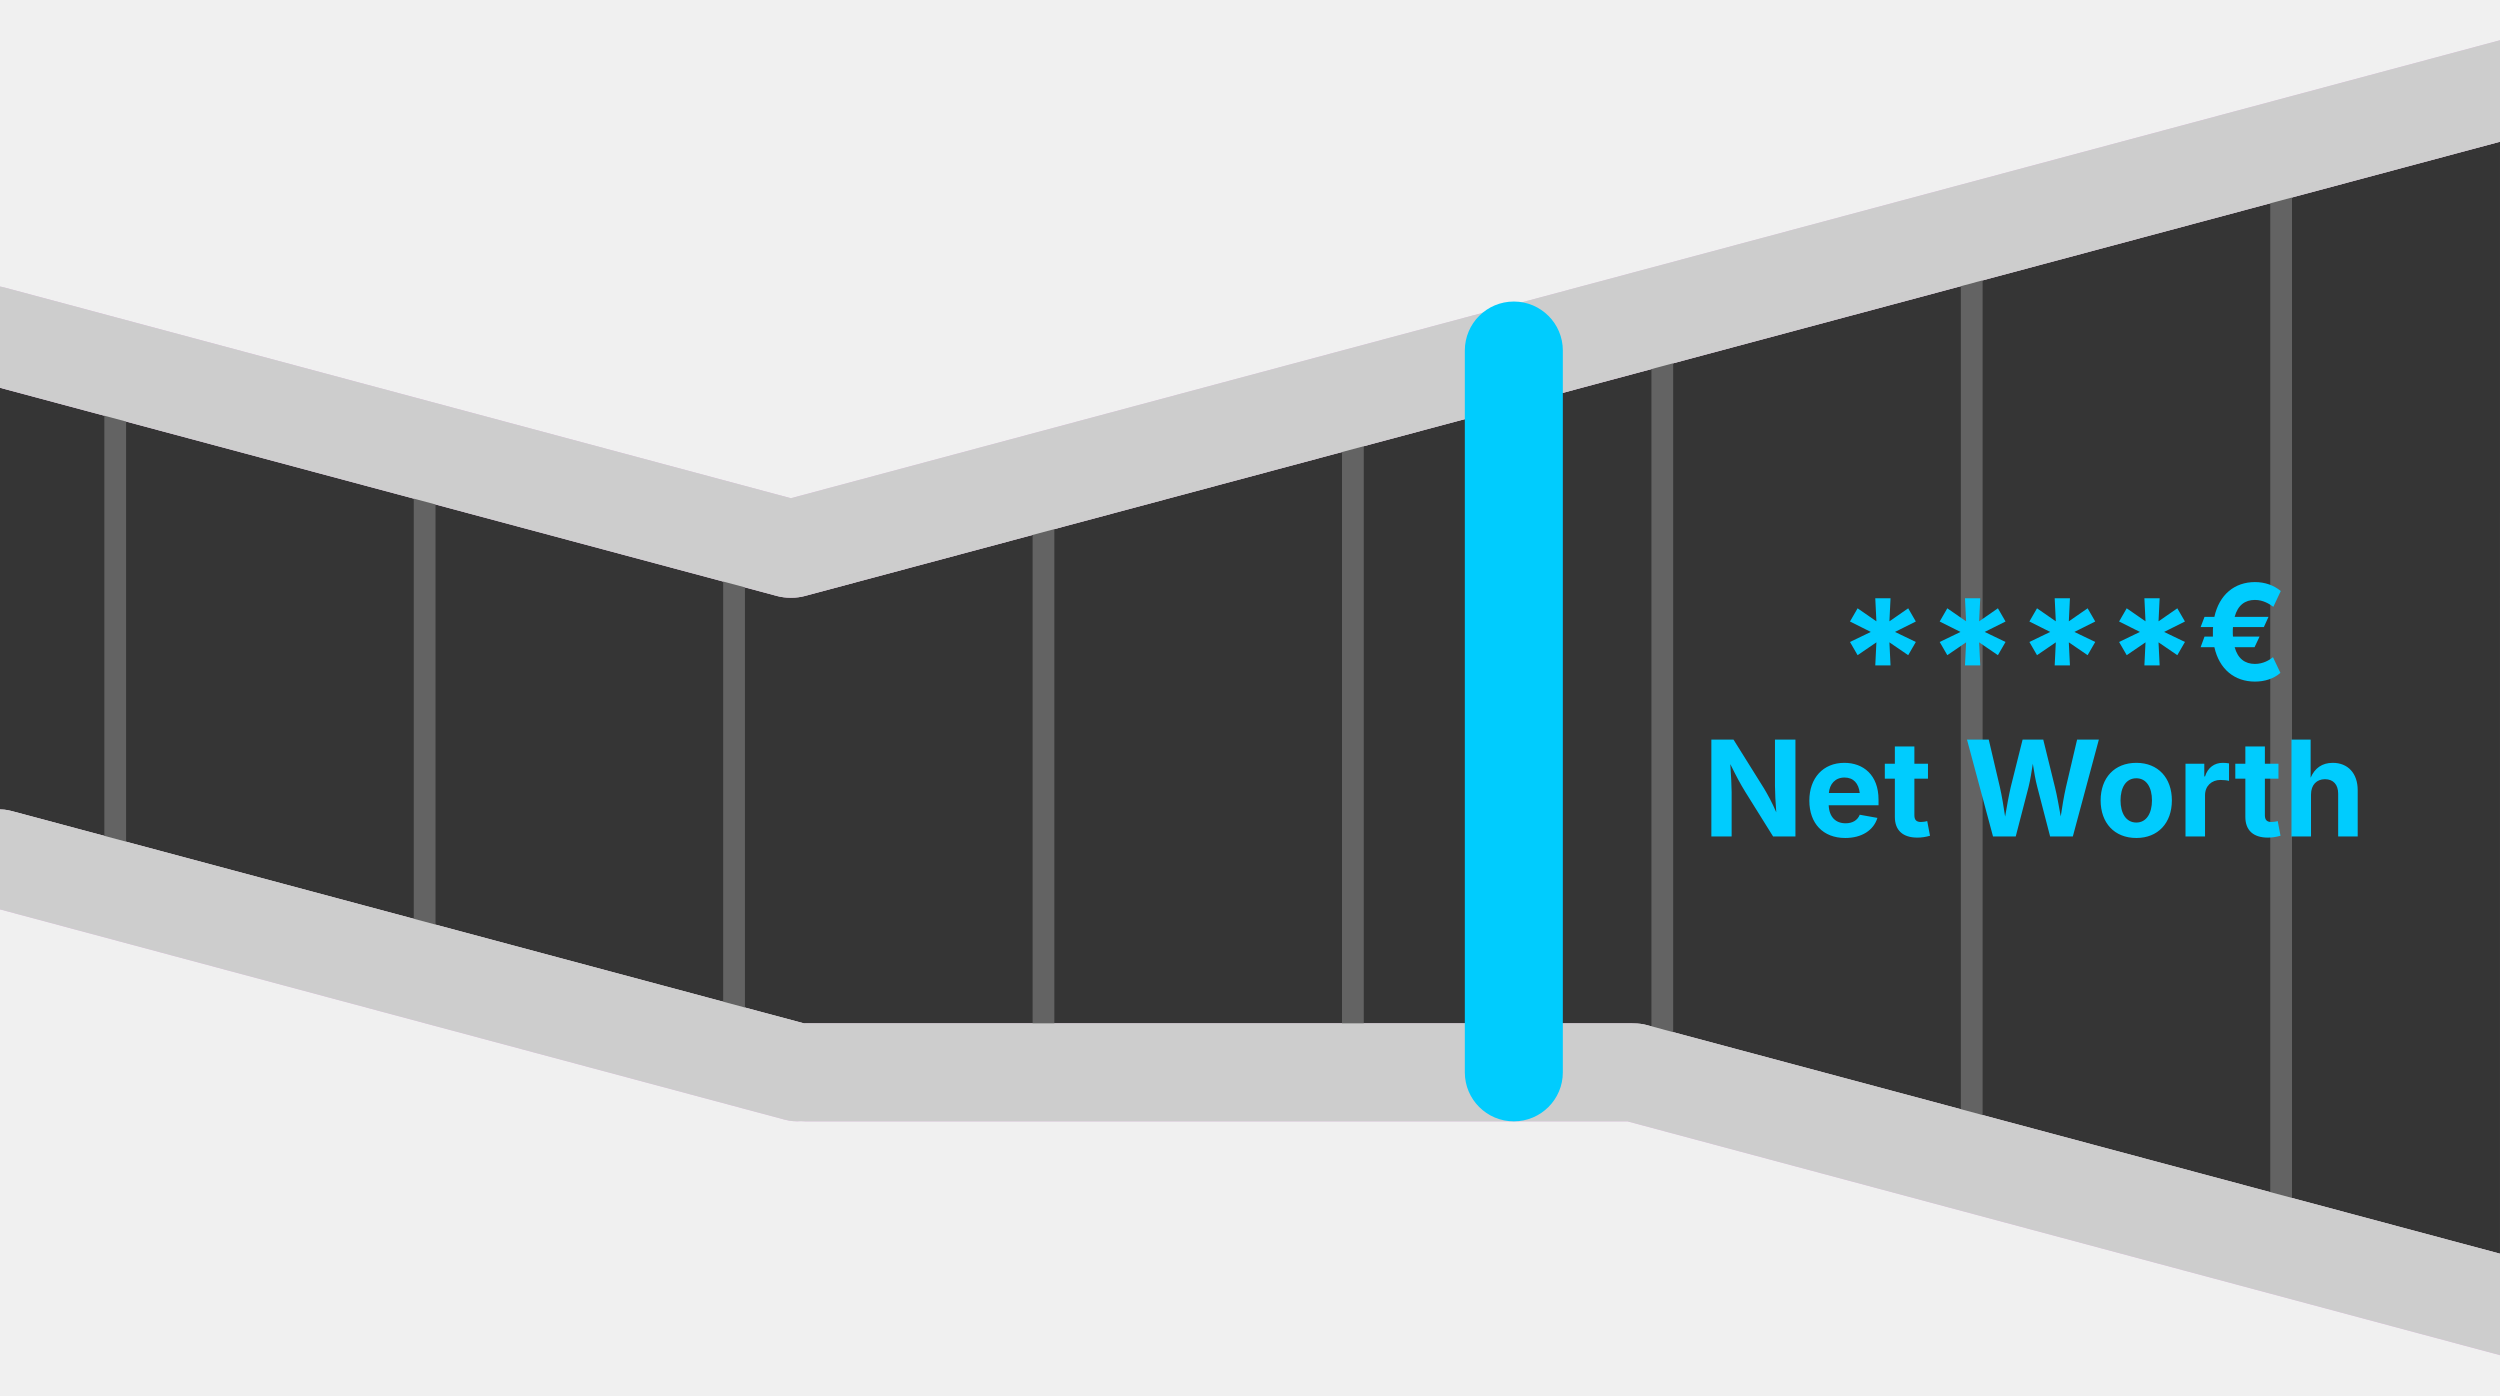
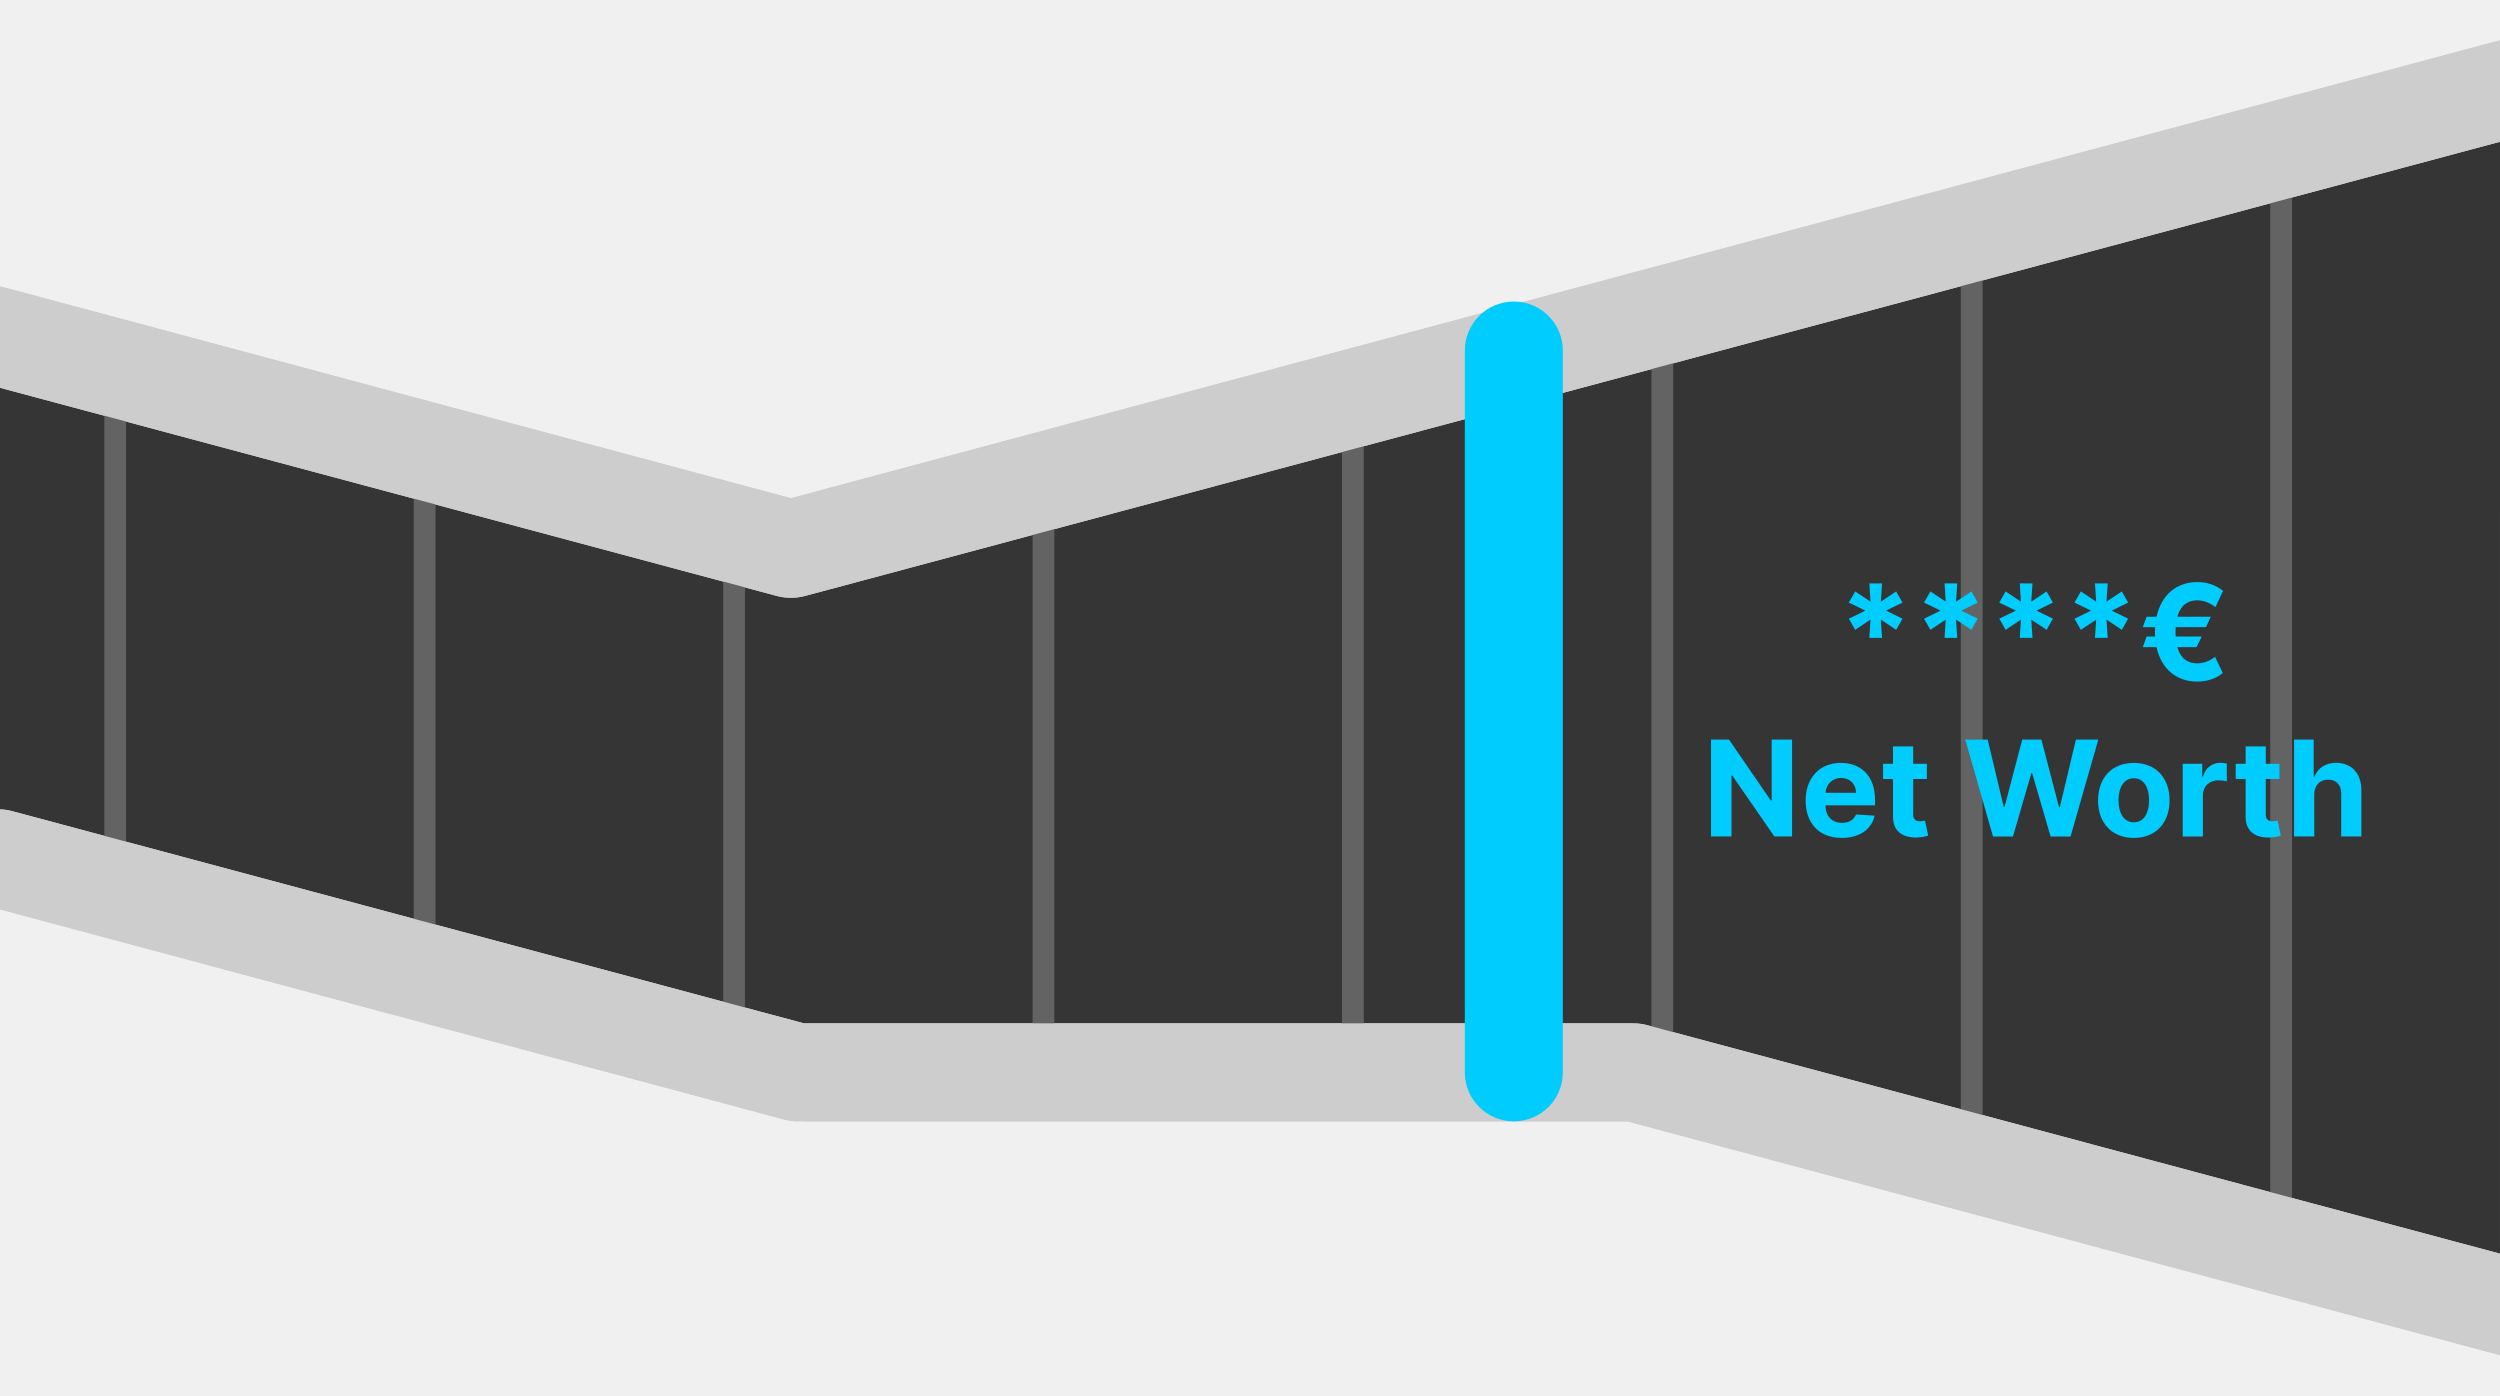
<svg xmlns="http://www.w3.org/2000/svg" width="210mm" height="117.214mm" viewBox="0 0 210 117.214" version="1.1" id="svg1134">
  <defs id="defs1131">
    <clipPath clipPathUnits="userSpaceOnUse" id="clipPath13683-99">
      <rect style="display:inline;fill:#c822c7;fill-opacity:0.242;stroke:#565d54;stroke-width:0;stroke-miterlimit:0;stroke-dasharray:none;stroke-opacity:0.242" id="rect13685-7" width="46.552" height="25.983" x="6.724" y="2.008" ry="0" transform="rotate(-15)" />
    </clipPath>
    <clipPath clipPathUnits="userSpaceOnUse" id="clipPath13679-9">
      <rect style="display:inline;fill:#c822c7;fill-opacity:0.242;stroke:#565d54;stroke-width:0;stroke-miterlimit:0;stroke-dasharray:none;stroke-opacity:0.242" id="rect13681-5" width="46.552" height="25.983" x="6.724" y="2.008" ry="0" transform="rotate(-15)" />
    </clipPath>
  </defs>
  <g id="layer1">
    <path id="path13963" style="display:inline;fill:#c822c7;fill-opacity:0.242;stroke:#565d54;stroke-width:0;stroke-miterlimit:0;stroke-dasharray:none;stroke-opacity:0.242" d="m 210,105.308 -4.604,-1.233 -29.557,-7.921 c -0.014,-0.004 -0.032,-0.008 -0.046,-0.013 L 138.328,86.103 c -0.173,-0.046 -0.345,-0.08 -0.518,-0.102 -0.172,-0.022 -0.345,-0.032 -0.515,-0.036 h -0.002 c -0.07,-0.004 -0.139,-0.004 -0.21,-0.004 H 67.649 c -0.037,0 -0.073,0.004 -0.11,0.004 L 0.979,68.128 C 0.773,68.073 0.565,68.035 0.359,68.012 0.238,67.999 0.12,67.999 3.1253989e-5,67.999 v 8.39 L 65.917,94.052 c 0.232,0.062 0.464,0.103 0.695,0.124 0.231,0.023 0.462,0.019 0.688,0.002 0.115,0.008 0.232,0.019 0.35,0.019 h 69.061 l 66.555,17.834 c 0.014,0.004 0.032,0.008 0.046,0.013 l 6.688,1.793 z" />
    <path id="path13961" style="display:inline;fill:#353535;fill-opacity:1;stroke:#565d54;stroke-width:0;stroke-miterlimit:0;stroke-dasharray:none;stroke-opacity:0.242" d="m 210,11.905 -54.545,14.617 c -0.024,0.004 -0.048,0.008 -0.072,0.019 l -20.713,5.551 c -0.005,10e-4 -0.009,0.004 -0.014,0.004 l -0.671,0.179 -66.397,17.792 c -0.176,0.048 -0.353,0.08 -0.529,0.102 -0.176,0.023 -0.351,0.036 -0.525,0.036 -0.033,10e-4 -0.067,0.002 -0.1,0.002 -0.034,-6.4e-4 -0.069,-8.3e-4 -0.103,-0.002 -0.174,-9.1e-4 -0.349,-0.013 -0.525,-0.036 -0.176,-0.023 -0.353,-0.056 -0.529,-0.102 L 2.2246843e-5,32.575 V 68 C 0.12,68.002 0.238,68 0.359,68.012 c 0.206,0.023 0.414,0.061 0.62,0.116 L 67.539,85.966 c 0.037,-9.5e-4 0.073,-0.004 0.11,-0.004 h 69.434 c 0.07,0 0.14,0.004 0.21,0.008 h 0.002 c 0.171,0.002 0.343,0.013 0.515,0.036 0.172,0.023 0.345,0.056 0.518,0.102 l 37.464,10.038 c 0.014,0.004 0.032,0.008 0.046,0.013 l 29.557,7.921 4.604,1.233 z" />
    <path id="path13958" style="display:inline;fill:#c822c7;fill-opacity:0.242;stroke:#565d54;stroke-width:0;stroke-miterlimit:0;stroke-dasharray:none;stroke-opacity:0.242" d="m 210,3.382 -11.078,2.968 -45.598,12.218 c -0.008,0.002 -0.015,0.004 -0.024,0.008 l -21.447,5.746 c -0.004,0.001 -0.009,0.004 -0.014,0.004 L 66.434,41.852 0.34,24.142 C 0.227,24.111 0.114,24.09 3.2266028e-5,24.07 v 8.504 L 65.278,50.066 c 0.176,0.048 0.353,0.08 0.529,0.102 0.176,0.022 0.351,0.036 0.525,0.036 0.034,0.001 0.068,0.002 0.103,0.002 0.033,-6.3e-4 0.067,-8.7e-4 0.1,-0.002 0.174,-9.1e-4 0.349,-0.013 0.525,-0.036 0.176,-0.023 0.353,-0.056 0.529,-0.102 l 66.397,-17.792 0.671,-0.179 c 0.005,-0.001 0.009,-0.004 0.014,-0.004 l 20.713,-5.551 c 0.024,-0.004 0.048,-0.008 0.072,-0.019 l 54.545,-14.617 z" />
    <rect style="fill:#636363;fill-opacity:1;stroke:#565d54;stroke-width:0;stroke-miterlimit:0;stroke-dasharray:none;stroke-opacity:0.242" id="rect18804-2" width="1.827" height="57.038" x="112.729" y="33.608" ry="0.163" />
    <rect style="fill:#636363;fill-opacity:1;stroke:#565d54;stroke-width:0;stroke-miterlimit:0;stroke-dasharray:none;stroke-opacity:0.242" id="rect18804-6-0" width="1.827" height="48.78" x="86.738" y="41.866" ry="0.139" />
    <rect style="fill:#636363;fill-opacity:1;stroke:#565d54;stroke-width:0;stroke-miterlimit:0;stroke-dasharray:none;stroke-opacity:0.242" id="rect18804-6-9-1" width="1.827" height="48.78" x="60.747" y="41.866" ry="0.139" />
    <rect style="fill:#636363;fill-opacity:1;stroke:#565d54;stroke-width:0;stroke-miterlimit:0;stroke-dasharray:none;stroke-opacity:0.242" id="rect18804-6-4-9" width="1.827" height="42.903" x="34.757" y="37.155" ry="0.122" />
    <rect style="fill:#636363;fill-opacity:1;stroke:#565d54;stroke-width:0;stroke-miterlimit:0;stroke-dasharray:none;stroke-opacity:0.242" id="rect18804-6-9-2-5" width="1.827" height="42.655" x="8.766" y="28.877" ry="0.122" />
    <rect style="fill:#636363;fill-opacity:1;stroke:#565d54;stroke-width:0;stroke-miterlimit:0;stroke-dasharray:none;stroke-opacity:0.242" id="rect18804-6-0-5" width="1.827" height="90.126" x="190.702" y="12.192" ry="0.257" />
    <rect style="fill:#636363;fill-opacity:1;stroke:#565d54;stroke-width:0;stroke-miterlimit:0;stroke-dasharray:none;stroke-opacity:0.242" id="rect18804-6-9-1-8" width="1.827" height="76.87" x="164.711" y="18.709" ry="0.219" />
    <rect style="fill:#636363;fill-opacity:1;stroke:#565d54;stroke-width:0;stroke-miterlimit:0;stroke-dasharray:none;stroke-opacity:0.242" id="rect18804-6-4-9-7" width="1.827" height="61.338" x="138.72" y="27.938" ry="0.175" />
-     <text xml:space="preserve" style="font-style:normal;font-weight:normal;font-size:11.19px;line-height:1.25;font-family:sans-serif;fill:#00ccfe;fill-opacity:1;stroke:none;stroke-width:0.265" x="143.018" y="70.266" id="text238-2-3-6-5">
-       <tspan style="font-style:normal;font-variant:normal;font-weight:bold;font-stretch:normal;font-family:Inter;-inkscape-font-specification:'Inter Bold';fill:#00ccfe;fill-opacity:1;stroke-width:0.265" x="143.018" y="70.266" id="tspan708-9-1-9-6">Net Worth</tspan>
-     </text>
-     <text xml:space="preserve" style="font-style:normal;font-weight:normal;font-size:11.19px;line-height:1.25;font-family:sans-serif;fill:#00ccfe;fill-opacity:1;stroke:none;stroke-width:0.265" x="154.397" y="57.144" id="text238-2-7-7-2-9">
-       <tspan style="font-style:normal;font-variant:normal;font-weight:bold;font-stretch:normal;font-family:Inter;-inkscape-font-specification:'Inter Bold';fill:#00ccfe;fill-opacity:1;stroke-width:0.265" x="154.397" y="57.144" id="tspan708-9-4-6-9-0">****€</tspan>
-     </text>
+     <g aria-label="Net Worth" id="text238-2-3-6-5" style="font-size:11.19px;line-height:1.25;fill:#00ccfe;stroke-width:0.265">
+       <path d="m 150.533,62.127 h -1.713 v 5.118 h -0.071 l -3.513,-5.118 h -1.51 v 8.138 h 1.721 v -5.122 h 0.06 l 3.541,5.122 h 1.486 z" style="font-weight:bold;font-family:Inter;-inkscape-font-specification:'Inter Bold'" id="path1261" />
+       <path d="m 154.701,70.385 c 1.51,0 2.527,-0.735 2.766,-1.868 l -1.566,-0.103 c -0.171,0.465 -0.608,0.707 -1.172,0.707 -0.846,0 -1.383,-0.56 -1.383,-1.47 v -0.004 h 4.157 v -0.465 c 0,-2.074 -1.256,-3.1 -2.869,-3.1 -1.796,0 -2.961,1.276 -2.961,3.159 0,1.935 1.148,3.143 3.028,3.143 z m -1.355,-3.787 c 0.036,-0.695 0.564,-1.252 1.315,-1.252 0.735,0 1.244,0.525 1.248,1.252 z" style="font-weight:bold;font-family:Inter;-inkscape-font-specification:'Inter Bold'" id="path1263" />
+       <path d="m 161.854,64.162 h -1.148 v -1.462 h -1.693 v 1.462 h -0.835 v 1.272 h 0.835 v 3.179 c -0.008,1.196 0.807,1.788 2.035,1.737 0.437,-0.016 0.747,-0.103 0.918,-0.159 l -0.266,-1.26 c -0.083,0.016 -0.262,0.056 -0.421,0.056 -0.338,0 -0.572,-0.127 -0.572,-0.596 v -2.957 h 1.148 z" style="font-weight:bold;font-family:Inter;-inkscape-font-specification:'Inter Bold'" id="path1265" />
+       <path d="m 167.413,70.266 h 1.677 l 1.546,-5.321 h 0.064 l 1.55,5.321 h 1.677 l 2.329,-8.138 h -1.88 l -1.347,5.667 h -0.071 l -1.482,-5.667 h -1.609 l -1.486,5.655 h -0.068 l -1.347,-5.655 h -1.88 z" style="font-weight:bold;font-family:Inter;-inkscape-font-specification:'Inter Bold'" id="path1267" />
+       <path d="m 179.24,70.385 c 1.852,0 3.004,-1.268 3.004,-3.147 0,-1.892 -1.152,-3.155 -3.004,-3.155 -1.852,0 -3.004,1.264 -3.004,3.155 0,1.88 1.152,3.147 3.004,3.147 z m 0.008,-1.311 c -0.854,0 -1.292,-0.783 -1.292,-1.848 0,-1.065 0.437,-1.852 1.292,-1.852 0.838,0 1.276,0.787 1.276,1.852 0,1.065 -0.437,1.848 -1.276,1.848 z" style="font-weight:bold;font-family:Inter;-inkscape-font-specification:'Inter Bold'" id="path1269" />
+       <path d="m 183.349,70.266 h 1.693 v -3.453 c 0,-0.751 0.548,-1.268 1.295,-1.268 0.234,0 0.556,0.04 0.715,0.091 v -1.502 c -0.151,-0.036 -0.362,-0.06 -0.532,-0.06 -0.684,0 -1.244,0.397 -1.466,1.152 h -0.064 v -1.065 h -1.641 z" style="font-weight:bold;font-family:Inter;-inkscape-font-specification:'Inter Bold'" id="path1271" />
+       <path d="m 191.475,64.162 h -1.148 v -1.462 h -1.693 v 1.462 h -0.835 v 1.272 h 0.835 v 3.179 c -0.008,1.196 0.807,1.788 2.035,1.737 0.437,-0.016 0.747,-0.103 0.918,-0.159 l -0.266,-1.26 c -0.083,0.016 -0.262,0.056 -0.421,0.056 -0.338,0 -0.572,-0.127 -0.572,-0.596 v -2.957 h 1.148 z" style="font-weight:bold;font-family:Inter;-inkscape-font-specification:'Inter Bold'" id="path1273" />
+       <path d="m 194.396,66.737 c 0.004,-0.787 0.485,-1.248 1.176,-1.248 0.687,0 1.093,0.441 1.089,1.192 v 3.584 h 1.693 v -3.886 c 0.004,-1.431 -0.838,-2.297 -2.11,-2.297 -0.926,0 -1.546,0.437 -1.824,1.156 h -0.071 v -3.112 h -1.645 v 8.138 h 1.693 z" style="font-weight:bold;font-family:Inter;-inkscape-font-specification:'Inter Bold'" id="path1275" />
+     </g>
+     <g aria-label="****€" id="text238-2-7-7-2-9" style="font-size:11.19px;line-height:1.25;fill:#00ccfe;stroke-width:0.265">
+       <path d="m 157.023,53.583 h 1.069 l -0.103,-1.538 1.288,0.862 0.532,-0.938 -1.383,-0.676 1.383,-0.676 -0.532,-0.938 -1.288,0.862 0.103,-1.538 h -1.069 l 0.099,1.538 -1.288,-0.862 -0.532,0.938 1.387,0.676 -1.387,0.676 0.532,0.938 1.288,-0.862 z" style="font-weight:bold;font-family:Inter;-inkscape-font-specification:'Inter Bold'" id="path1278" />
+       <path d="m 163.342,53.583 h 1.069 l -0.103,-1.538 1.288,0.862 0.532,-0.938 -1.383,-0.676 1.383,-0.676 -0.532,-0.938 -1.288,0.862 0.103,-1.538 h -1.069 l 0.099,1.538 -1.288,-0.862 -0.532,0.938 1.387,0.676 -1.387,0.676 0.532,0.938 1.288,-0.862 z" style="font-weight:bold;font-family:Inter;-inkscape-font-specification:'Inter Bold'" id="path1280" />
+       <path d="m 169.66,53.583 h 1.069 l -0.103,-1.538 1.288,0.862 0.532,-0.938 -1.383,-0.676 1.383,-0.676 -0.532,-0.938 -1.288,0.862 0.103,-1.538 h -1.069 l 0.099,1.538 -1.288,-0.862 -0.532,0.938 1.387,0.676 -1.387,0.676 0.532,0.938 1.288,-0.862 z" style="font-weight:bold;font-family:Inter;-inkscape-font-specification:'Inter Bold'" id="path1282" />
+       <path d="m 175.979,53.583 h 1.069 l -0.103,-1.538 1.288,0.862 0.532,-0.938 -1.383,-0.676 1.383,-0.676 -0.532,-0.938 -1.288,0.862 0.103,-1.538 h -1.069 l 0.099,1.538 -1.288,-0.862 -0.532,0.938 1.387,0.676 -1.387,0.676 0.532,0.938 1.288,-0.862 z" style="font-weight:bold;font-family:Inter;-inkscape-font-specification:'Inter Bold'" id="path1284" />
+       <path d="m 185.703,51.807 h -2.806 c 0.266,-0.95 0.862,-1.379 1.669,-1.379 0.703,0 1.216,0.342 1.534,0.564 l 0.636,-1.359 c -0.588,-0.477 -1.319,-0.739 -2.17,-0.739 -1.717,0 -3.016,1.061 -3.418,2.913 h -0.831 l -0.322,0.87 h 1.033 c -0.008,0.131 -0.012,0.266 -0.012,0.405 0,0.131 0.004,0.262 0.012,0.389 h -0.711 l -0.322,0.89 h 1.152 c 0.401,1.848 1.701,2.893 3.418,2.893 0.819,0 1.57,-0.242 2.146,-0.719 l -0.644,-1.359 c -0.29,0.215 -0.803,0.544 -1.502,0.544 -0.807,0 -1.403,-0.413 -1.669,-1.359 h 1.613 l 0.433,-0.89 h -2.186 c -0.008,-0.123 -0.012,-0.254 -0.012,-0.389 0,-0.143 0.004,-0.278 0.012,-0.405 h 2.551 z" style="font-weight:bold;font-family:Inter;-inkscape-font-specification:'Inter Bold'" id="path1286" />
+     </g>
    <path id="rect12860-7" clip-path="url(#clipPath13683-99)" style="fill:#cdcdcd;fill-opacity:1;stroke:#565d54;stroke-width:0;stroke-miterlimit:0;stroke-dasharray:none;stroke-opacity:0.242" d="m 10.908,14.948 c -0.372,0.115 -0.641,0.461 -0.641,0.871 0,0.506 0.407,0.913 0.913,0.913 l 15.392,5e-5 c 0.107,0 0.208,-0.019 0.303,-0.052 0.025,-0.005 0.051,-0.01 0.076,-0.017 l 14.787,-3.962 15.274,2.5e-5 c 0.004,0 0.007,-1.39e-4 0.011,-1.79e-4 l 8.598,-1.05e-4 c 0.506,0 0.913,-0.407 0.913,-0.912 0,-0.506 -0.407,-0.913 -0.913,-0.913 l -8.609,2.85e-4 -6.783,-3.35e-4 c -0.004,0 -0.007,1.38e-4 -0.011,1.79e-4 l -8.598,1.05e-4 c -0.079,0 -0.156,0.011 -0.229,0.03 -1.67e-4,4.2e-5 -3.32e-4,9e-5 -4.99e-4,1.33e-4 -0.015,0.003 -0.03,0.006 -0.045,0.011 L 26.479,14.9 c -0.008,0.002 -0.015,0.005 -0.023,0.007 l -15.275,-2.57e-4 c -0.095,0 -0.186,0.014 -0.272,0.041 z" transform="matrix(4.357404,1.167563,-1.167563,4.357404,-30.33335,-9.88234)" />
    <path id="rect12860-8-2" clip-path="url(#clipPath13679-9)" style="fill:#cdcdcd;fill-opacity:1;stroke:#565d54;stroke-width:0;stroke-miterlimit:0;stroke-dasharray:none;stroke-opacity:0.242" d="m 54.543,-12.242 c -0.088,0.02 -0.174,0.053 -0.256,0.1 l -4.267,2.464 -9.063,5.232 c -0.002,8.987e-4 -0.003,0.002 -0.005,0.003 l -4.263,2.461 c -9.42e-4,5.441e-4 -0.002,0.001 -0.003,0.002 L 23.688,5.525 8.52,5.525 c -0.506,0 -0.913,0.407 -0.913,0.913 0,0.506 0.407,0.912 0.913,0.912 l 15.392,5.08e-5 c 0.081,0 0.159,-0.011 0.234,-0.031 0.007,-0.002 0.015,-0.004 0.022,-0.005 0.007,-0.002 0.014,-0.004 0.021,-0.006 0.074,-0.02 0.148,-0.049 0.218,-0.09 l 13.196,-7.619 0.133,-0.077 c 9.52e-4,-5.499e-4 0.002,-0.001 0.003,-0.002 L 41.855,-2.857 c 0.005,-0.003 0.01,-0.005 0.015,-0.008 L 55.199,-10.56 c 0.438,-0.253 0.587,-0.809 0.334,-1.247 -0.205,-0.356 -0.611,-0.521 -0.991,-0.434 z" transform="matrix(4.357404,1.167563,-1.167563,4.357404,-30.33335,-9.88234)" />
    <rect style="fill:#00ccfe;fill-opacity:1;stroke:#ffffff;stroke-width:0;stroke-miterlimit:0" id="rect238-5-8" width="68.864" height="8.233" x="-94.193" y="123.045" ry="4.116" transform="rotate(-90)" />
  </g>
</svg>
